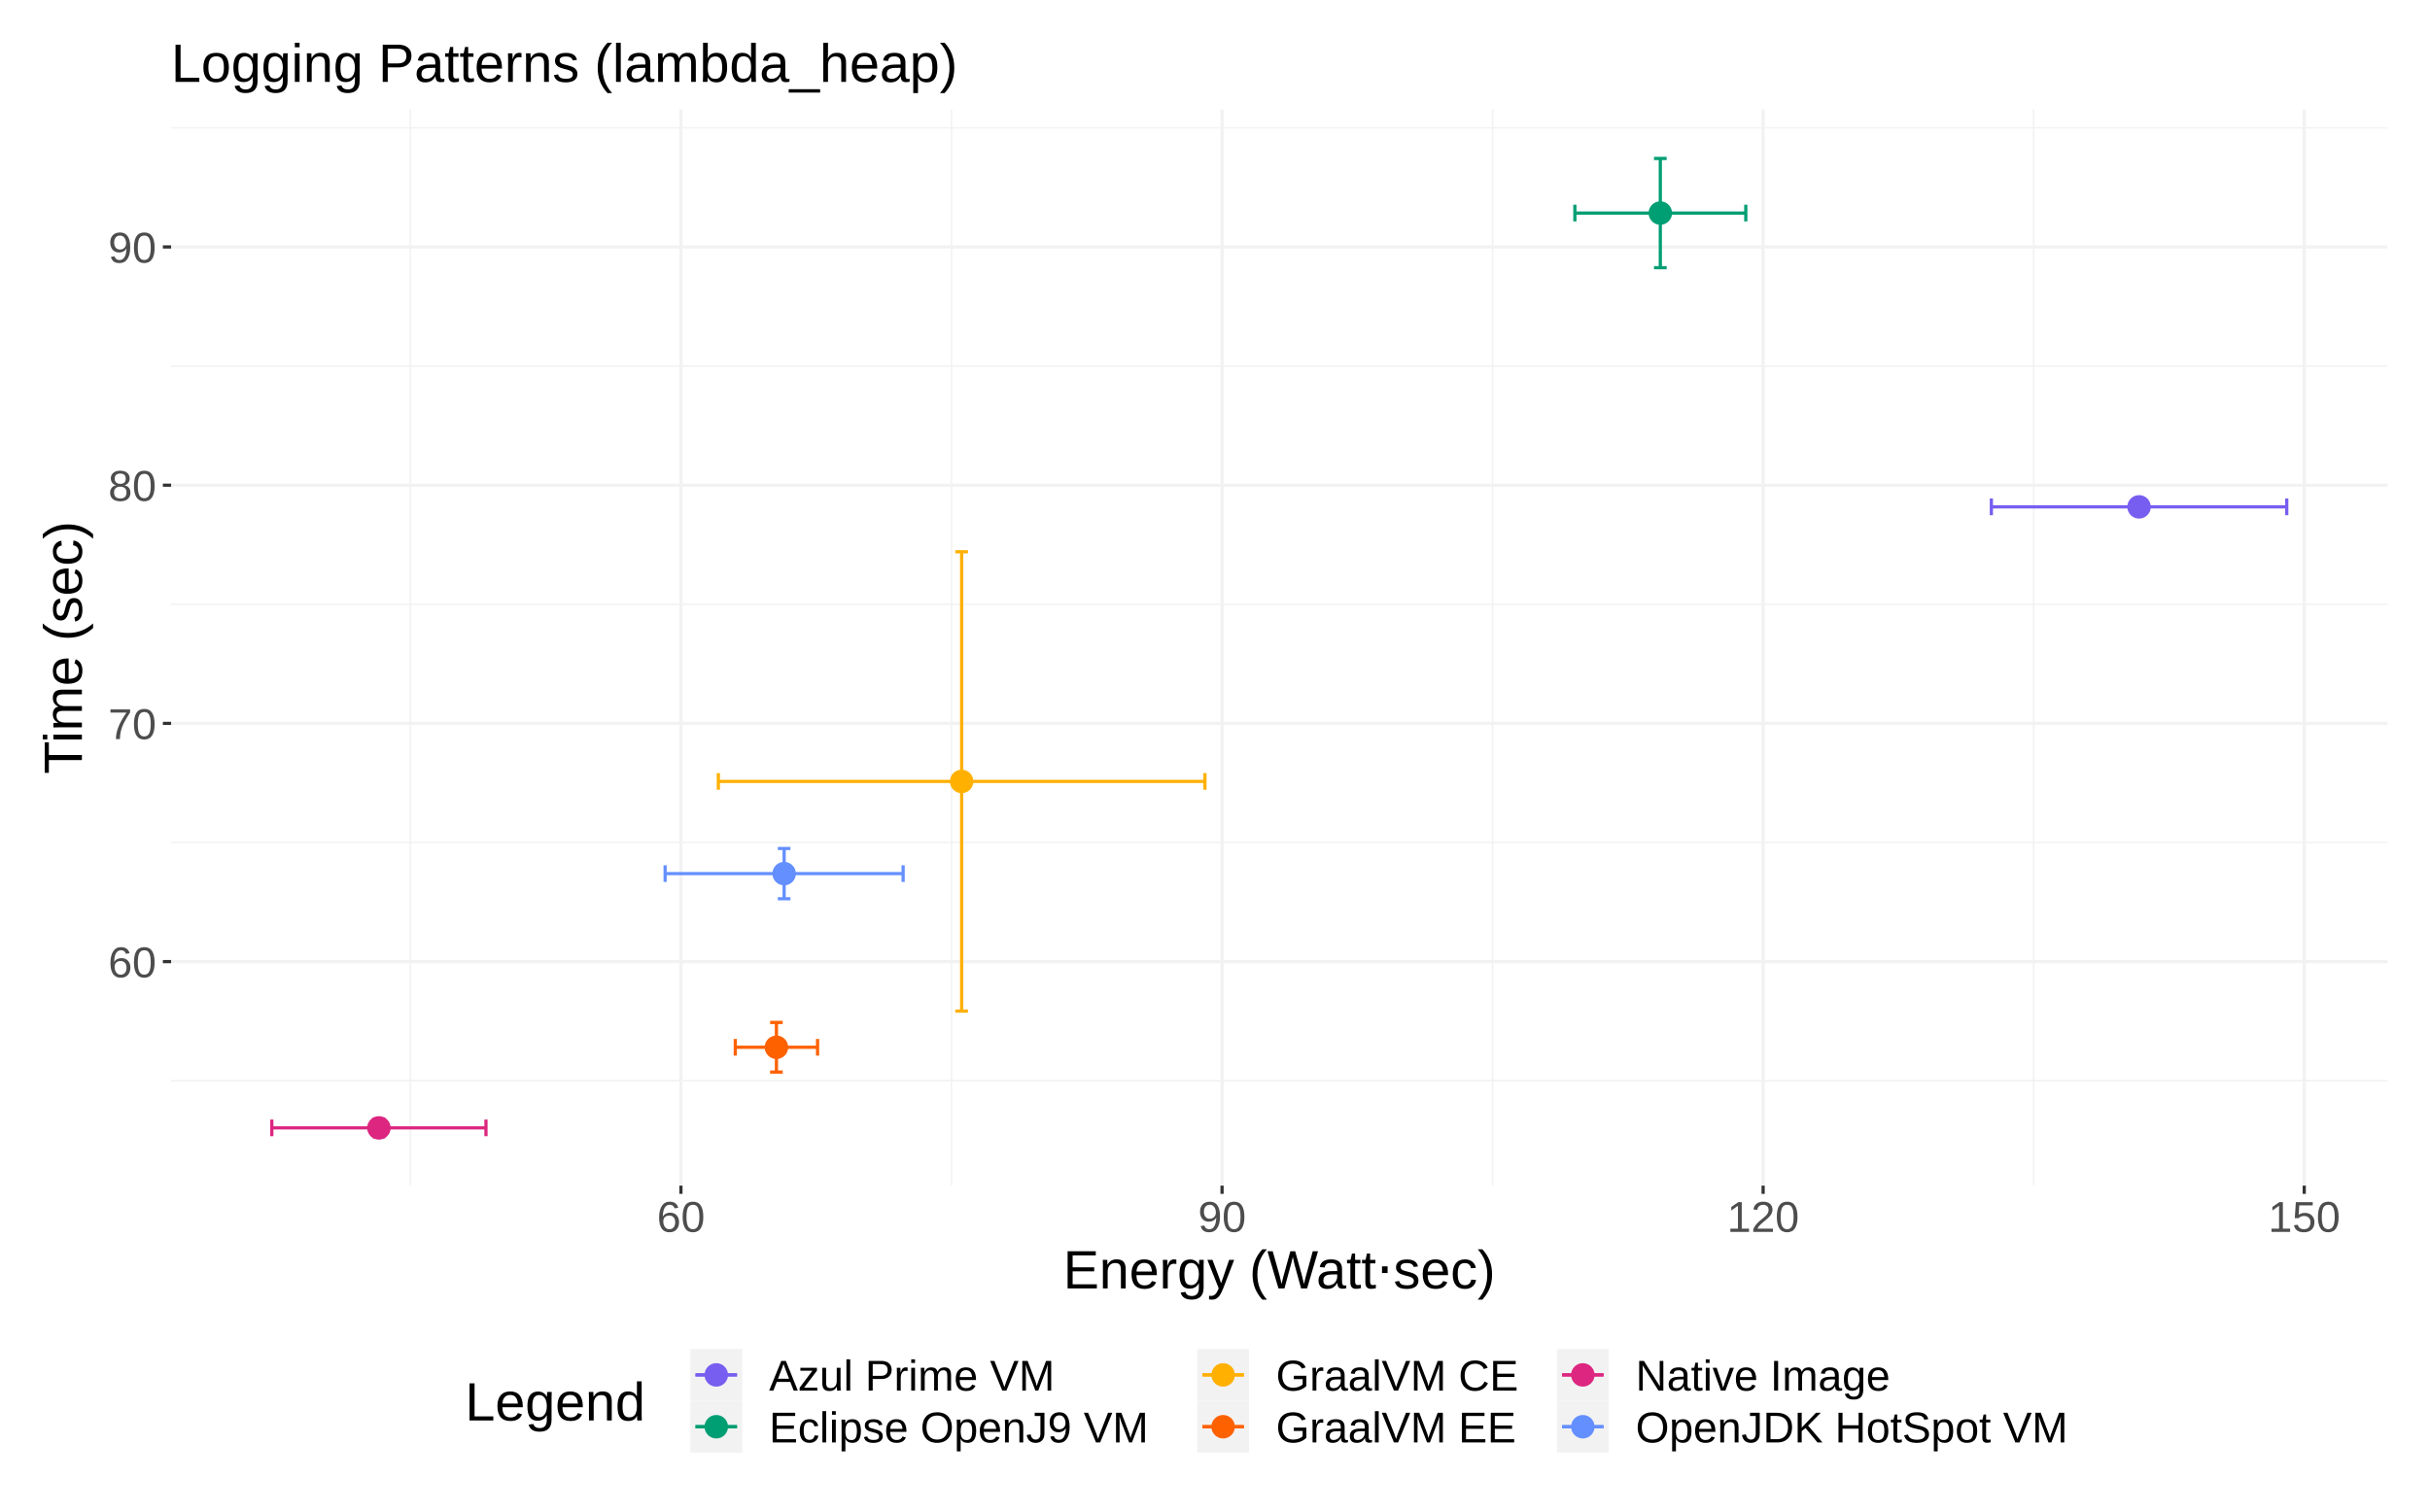
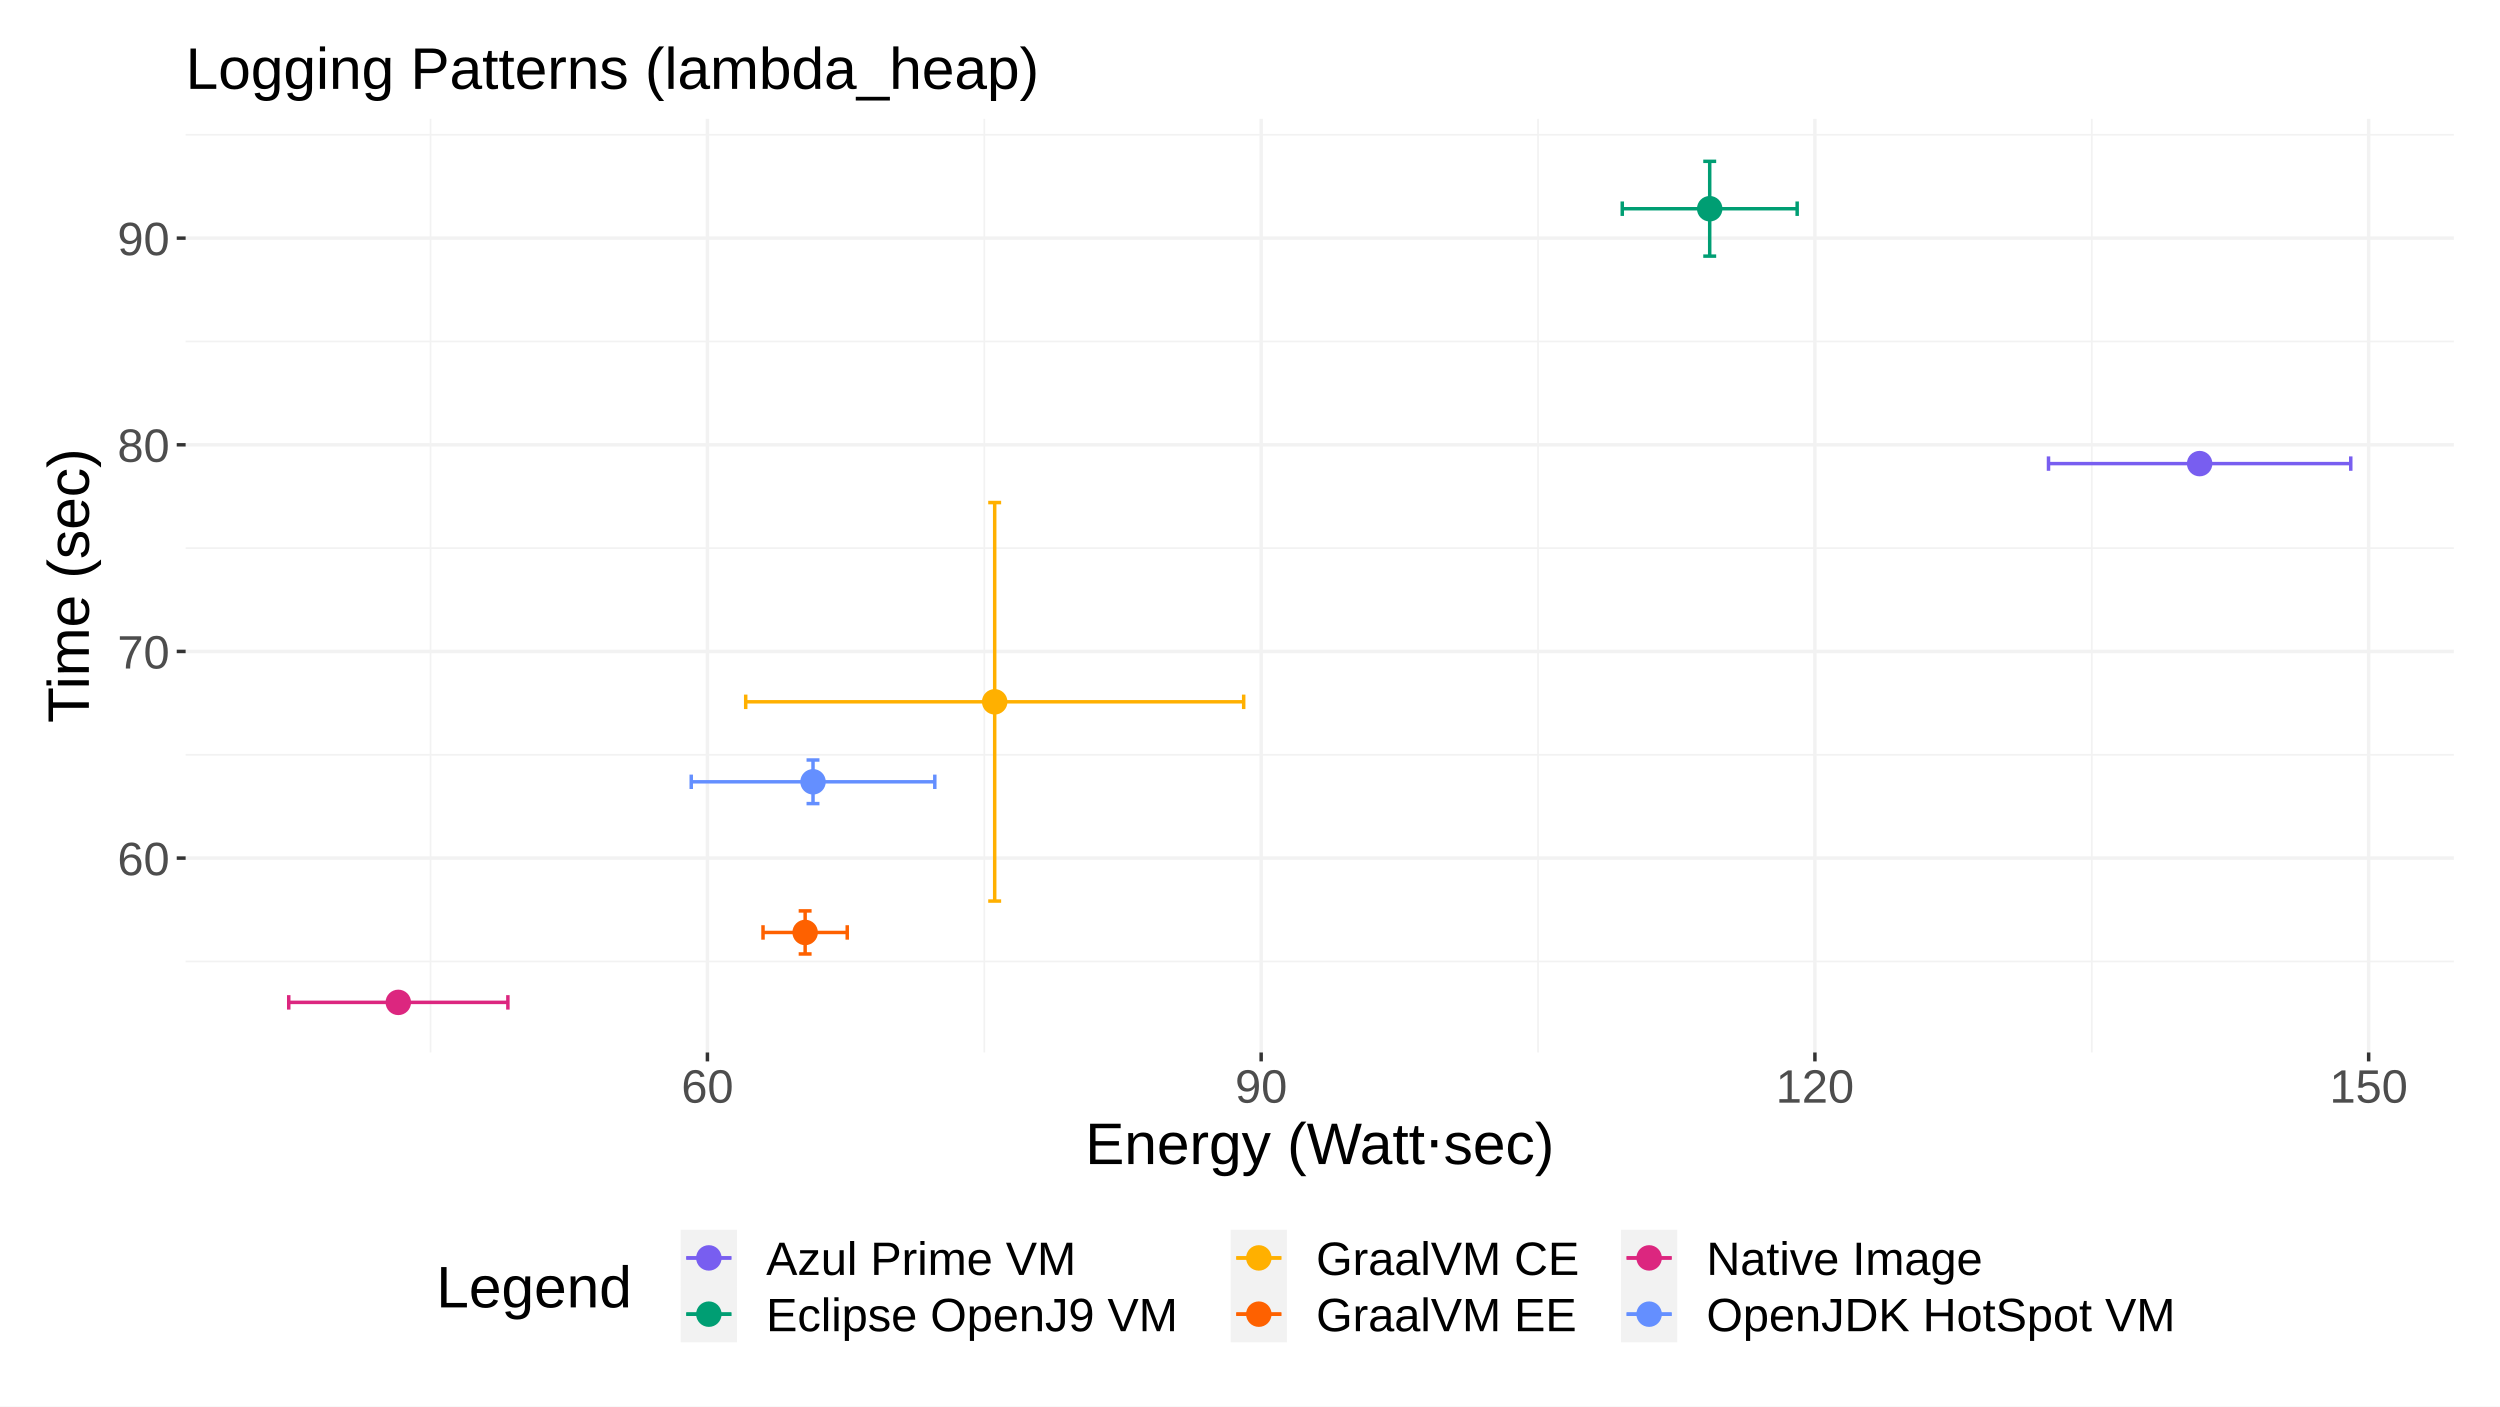
- <svg xmlns="http://www.w3.org/2000/svg" class="svglite" width="810.00pt" height="504.00pt" viewBox="0 0 810.00 504.00">
+ <svg xmlns="http://www.w3.org/2000/svg" class="svglite" width="768.00pt" height="432.00pt" viewBox="0 0 768.00 432.00">
  <defs>
    <style type="text/css">
    .svglite line, .svglite polyline, .svglite polygon, .svglite path, .svglite rect, .svglite circle {
      fill: none;
      stroke: #000000;
      stroke-linecap: round;
      stroke-linejoin: round;
      stroke-miterlimit: 10.00;
    }
    .svglite text {
      white-space: pre;
    }
  </style>
  </defs>
  <rect width="100%" height="100%" style="stroke: none; fill: #FFFFFF;" />
  <defs>
-     <clipPath id="cpMC4wMHw4MTAuMDB8MC4wMHw1MDQuMDA=">
-       <rect x="0.00" y="0.00" width="810.00" height="504.00" />
+     <clipPath id="cpMC4wMHw3NjguMDB8MC4wMHw0MzIuMDA=">
+       <rect x="0.00" y="0.00" width="768.00" height="432.00" />
    </clipPath>
  </defs>
-   <g clip-path="url(#cpMC4wMHw4MTAuMDB8MC4wMHw1MDQuMDA=)">
-     <rect x="0.00" y="-0" width="810.00" height="504.00" style="stroke-width: 1.07; stroke: #FFFFFF; fill: #FFFFFF;" />
+   <g clip-path="url(#cpMC4wMHw3NjguMDB8MC4wMHw0MzIuMDA=)">
+     <rect x="0.00" y="0.00" width="768.00" height="432.00" style="stroke-width: 1.07; stroke: #FFFFFF; fill: #FFFFFF;" />
  </g>
  <defs>
-     <clipPath id="cpNTcuMDN8Nzk1LjgzfDM2LjUyfDM5NS4zMg==">
-       <rect x="57.03" y="36.52" width="738.80" height="358.80" />
+     <clipPath id="cpNTcuMDN8NzUzLjgzfDM2LjUyfDMyMy4zMg==">
+       <rect x="57.03" y="36.52" width="696.80" height="286.80" />
    </clipPath>
  </defs>
-   <g clip-path="url(#cpNTcuMDN8Nzk1LjgzfDM2LjUyfDM5NS4zMg==)">
-     <rect x="57.03" y="36.52" width="738.80" height="358.80" style="stroke-width: 1.07; stroke: none;" />
-     <polyline points="57.03,360.34 795.83,360.34 " style="stroke-width: 0.53; stroke: #F2F2F2; stroke-linecap: butt;" />
-     <polyline points="57.03,280.91 795.83,280.91 " style="stroke-width: 0.53; stroke: #F2F2F2; stroke-linecap: butt;" />
-     <polyline points="57.03,201.48 795.83,201.48 " style="stroke-width: 0.53; stroke: #F2F2F2; stroke-linecap: butt;" />
-     <polyline points="57.03,122.05 795.83,122.05 " style="stroke-width: 0.53; stroke: #F2F2F2; stroke-linecap: butt;" />
-     <polyline points="57.03,42.62 795.83,42.62 " style="stroke-width: 0.53; stroke: #F2F2F2; stroke-linecap: butt;" />
-     <polyline points="136.80,395.32 136.80,36.52 " style="stroke-width: 0.53; stroke: #F2F2F2; stroke-linecap: butt;" />
-     <polyline points="317.16,395.32 317.16,36.52 " style="stroke-width: 0.53; stroke: #F2F2F2; stroke-linecap: butt;" />
-     <polyline points="497.53,395.32 497.53,36.52 " style="stroke-width: 0.53; stroke: #F2F2F2; stroke-linecap: butt;" />
-     <polyline points="677.89,395.32 677.89,36.52 " style="stroke-width: 0.53; stroke: #F2F2F2; stroke-linecap: butt;" />
-     <polyline points="57.03,320.63 795.83,320.63 " style="stroke-width: 1.07; stroke: #F2F2F2; stroke-linecap: butt;" />
-     <polyline points="57.03,241.20 795.83,241.20 " style="stroke-width: 1.07; stroke: #F2F2F2; stroke-linecap: butt;" />
-     <polyline points="57.03,161.77 795.83,161.77 " style="stroke-width: 1.07; stroke: #F2F2F2; stroke-linecap: butt;" />
-     <polyline points="57.03,82.34 795.83,82.34 " style="stroke-width: 1.07; stroke: #F2F2F2; stroke-linecap: butt;" />
-     <polyline points="226.98,395.32 226.98,36.52 " style="stroke-width: 1.07; stroke: #F2F2F2; stroke-linecap: butt;" />
-     <polyline points="407.35,395.32 407.35,36.52 " style="stroke-width: 1.07; stroke: #F2F2F2; stroke-linecap: butt;" />
-     <polyline points="587.71,395.32 587.71,36.52 " style="stroke-width: 1.07; stroke: #F2F2F2; stroke-linecap: butt;" />
-     <polyline points="768.08,395.32 768.08,36.52 " style="stroke-width: 1.07; stroke: #F2F2F2; stroke-linecap: butt;" />
-     <circle cx="713.02" cy="169.00" r="3.56" style="stroke-width: 0.71; stroke: #785EF0; fill: #785EF0;" />
-     <circle cx="553.44" cy="71.04" r="3.56" style="stroke-width: 0.71; stroke: #009E73; fill: #009E73;" />
-     <circle cx="320.55" cy="260.55" r="3.56" style="stroke-width: 0.71; stroke: #FFB000; fill: #FFB000;" />
-     <circle cx="258.81" cy="349.19" r="3.56" style="stroke-width: 0.71; stroke: #FE6100; fill: #FE6100;" />
-     <circle cx="126.30" cy="376.07" r="3.56" style="stroke-width: 0.71; stroke: #DC267F; fill: #DC267F;" />
-     <circle cx="261.38" cy="291.29" r="3.56" style="stroke-width: 0.71; stroke: #648FFF; fill: #648FFF;" />
-     <polyline points="762.25,171.78 762.25,166.22 " style="stroke-width: 1.07; stroke: #785EF0; stroke-linecap: butt;" />
-     <polyline points="762.25,169.00 663.79,169.00 " style="stroke-width: 1.07; stroke: #785EF0; stroke-linecap: butt;" />
-     <polyline points="663.79,171.78 663.79,166.22 " style="stroke-width: 1.07; stroke: #785EF0; stroke-linecap: butt;" />
-     <polyline points="581.93,73.82 581.93,68.26 " style="stroke-width: 1.07; stroke: #009E73; stroke-linecap: butt;" />
-     <polyline points="581.93,71.04 524.96,71.04 " style="stroke-width: 1.07; stroke: #009E73; stroke-linecap: butt;" />
-     <polyline points="524.96,73.82 524.96,68.26 " style="stroke-width: 1.07; stroke: #009E73; stroke-linecap: butt;" />
-     <polyline points="401.65,263.33 401.65,257.77 " style="stroke-width: 1.07; stroke: #FFB000; stroke-linecap: butt;" />
-     <polyline points="401.65,260.55 239.45,260.55 " style="stroke-width: 1.07; stroke: #FFB000; stroke-linecap: butt;" />
-     <polyline points="239.45,263.33 239.45,257.77 " style="stroke-width: 1.07; stroke: #FFB000; stroke-linecap: butt;" />
-     <polyline points="272.52,351.97 272.52,346.41 " style="stroke-width: 1.07; stroke: #FE6100; stroke-linecap: butt;" />
-     <polyline points="272.52,349.19 245.10,349.19 " style="stroke-width: 1.07; stroke: #FE6100; stroke-linecap: butt;" />
-     <polyline points="245.10,351.97 245.10,346.41 " style="stroke-width: 1.07; stroke: #FE6100; stroke-linecap: butt;" />
-     <polyline points="161.99,378.85 161.99,373.29 " style="stroke-width: 1.07; stroke: #DC267F; stroke-linecap: butt;" />
-     <polyline points="161.99,376.07 90.61,376.07 " style="stroke-width: 1.07; stroke: #DC267F; stroke-linecap: butt;" />
-     <polyline points="90.61,378.85 90.61,373.29 " style="stroke-width: 1.07; stroke: #DC267F; stroke-linecap: butt;" />
-     <polyline points="301.04,294.07 301.04,288.51 " style="stroke-width: 1.07; stroke: #648FFF; stroke-linecap: butt;" />
-     <polyline points="301.04,291.29 221.71,291.29 " style="stroke-width: 1.07; stroke: #648FFF; stroke-linecap: butt;" />
-     <polyline points="221.71,294.07 221.71,288.51 " style="stroke-width: 1.07; stroke: #648FFF; stroke-linecap: butt;" />
-     <polyline points="710.91,167.12 715.12,167.12 " style="stroke-width: 1.07; stroke: #785EF0; stroke-linecap: butt;" />
-     <polyline points="713.02,167.12 713.02,170.89 " style="stroke-width: 1.07; stroke: #785EF0; stroke-linecap: butt;" />
-     <polyline points="710.91,170.89 715.12,170.89 " style="stroke-width: 1.07; stroke: #785EF0; stroke-linecap: butt;" />
-     <polyline points="551.34,52.83 555.55,52.83 " style="stroke-width: 1.07; stroke: #009E73; stroke-linecap: butt;" />
-     <polyline points="553.44,52.83 553.44,89.26 " style="stroke-width: 1.07; stroke: #009E73; stroke-linecap: butt;" />
-     <polyline points="551.34,89.26 555.55,89.26 " style="stroke-width: 1.07; stroke: #009E73; stroke-linecap: butt;" />
-     <polyline points="318.44,183.98 322.65,183.98 " style="stroke-width: 1.07; stroke: #FFB000; stroke-linecap: butt;" />
-     <polyline points="320.55,183.98 320.55,337.12 " style="stroke-width: 1.07; stroke: #FFB000; stroke-linecap: butt;" />
-     <polyline points="318.44,337.12 322.65,337.12 " style="stroke-width: 1.07; stroke: #FFB000; stroke-linecap: butt;" />
-     <polyline points="256.70,340.91 260.91,340.91 " style="stroke-width: 1.07; stroke: #FE6100; stroke-linecap: butt;" />
-     <polyline points="258.81,340.91 258.81,357.46 " style="stroke-width: 1.07; stroke: #FE6100; stroke-linecap: butt;" />
-     <polyline points="256.70,357.46 260.91,357.46 " style="stroke-width: 1.07; stroke: #FE6100; stroke-linecap: butt;" />
-     <polyline points="124.20,373.12 128.41,373.12 " style="stroke-width: 1.07; stroke: #DC267F; stroke-linecap: butt;" />
-     <polyline points="126.30,373.12 126.30,379.01 " style="stroke-width: 1.07; stroke: #DC267F; stroke-linecap: butt;" />
-     <polyline points="124.20,379.01 128.41,379.01 " style="stroke-width: 1.07; stroke: #DC267F; stroke-linecap: butt;" />
-     <polyline points="259.27,282.91 263.48,282.91 " style="stroke-width: 1.07; stroke: #648FFF; stroke-linecap: butt;" />
-     <polyline points="261.38,282.91 261.38,299.67 " style="stroke-width: 1.07; stroke: #648FFF; stroke-linecap: butt;" />
-     <polyline points="259.27,299.67 263.48,299.67 " style="stroke-width: 1.07; stroke: #648FFF; stroke-linecap: butt;" />
+   <g clip-path="url(#cpNTcuMDN8NzUzLjgzfDM2LjUyfDMyMy4zMg==)">
+     <rect x="57.03" y="36.52" width="696.80" height="286.80" style="stroke-width: 1.07; stroke: none;" />
+     <polyline points="57.03,295.36 753.83,295.36 " style="stroke-width: 0.53; stroke: #F2F2F2; stroke-linecap: butt;" />
+     <polyline points="57.03,231.87 753.83,231.87 " style="stroke-width: 0.53; stroke: #F2F2F2; stroke-linecap: butt;" />
+     <polyline points="57.03,168.38 753.83,168.38 " style="stroke-width: 0.53; stroke: #F2F2F2; stroke-linecap: butt;" />
+     <polyline points="57.03,104.89 753.83,104.89 " style="stroke-width: 0.53; stroke: #F2F2F2; stroke-linecap: butt;" />
+     <polyline points="57.03,41.40 753.83,41.40 " style="stroke-width: 0.53; stroke: #F2F2F2; stroke-linecap: butt;" />
+     <polyline points="132.26,323.32 132.26,36.52 " style="stroke-width: 0.53; stroke: #F2F2F2; stroke-linecap: butt;" />
+     <polyline points="302.38,323.32 302.38,36.52 " style="stroke-width: 0.53; stroke: #F2F2F2; stroke-linecap: butt;" />
+     <polyline points="472.49,323.32 472.49,36.52 " style="stroke-width: 0.53; stroke: #F2F2F2; stroke-linecap: butt;" />
+     <polyline points="642.60,323.32 642.60,36.52 " style="stroke-width: 0.53; stroke: #F2F2F2; stroke-linecap: butt;" />
+     <polyline points="57.03,263.61 753.83,263.61 " style="stroke-width: 1.07; stroke: #F2F2F2; stroke-linecap: butt;" />
+     <polyline points="57.03,200.12 753.83,200.12 " style="stroke-width: 1.07; stroke: #F2F2F2; stroke-linecap: butt;" />
+     <polyline points="57.03,136.64 753.83,136.64 " style="stroke-width: 1.07; stroke: #F2F2F2; stroke-linecap: butt;" />
+     <polyline points="57.03,73.15 753.83,73.15 " style="stroke-width: 1.07; stroke: #F2F2F2; stroke-linecap: butt;" />
+     <polyline points="217.32,323.32 217.32,36.52 " style="stroke-width: 1.07; stroke: #F2F2F2; stroke-linecap: butt;" />
+     <polyline points="387.43,323.32 387.43,36.52 " style="stroke-width: 1.07; stroke: #F2F2F2; stroke-linecap: butt;" />
+     <polyline points="557.54,323.32 557.54,36.52 " style="stroke-width: 1.07; stroke: #F2F2F2; stroke-linecap: butt;" />
+     <polyline points="727.65,323.32 727.65,36.52 " style="stroke-width: 1.07; stroke: #F2F2F2; stroke-linecap: butt;" />
+     <circle cx="675.73" cy="142.42" r="3.56" style="stroke-width: 0.71; stroke: #785EF0; fill: #785EF0;" />
+     <circle cx="525.22" cy="64.12" r="3.56" style="stroke-width: 0.71; stroke: #009E73; fill: #009E73;" />
+     <circle cx="305.57" cy="215.60" r="3.56" style="stroke-width: 0.71; stroke: #FFB000; fill: #FFB000;" />
+     <circle cx="247.34" cy="286.45" r="3.56" style="stroke-width: 0.71; stroke: #FE6100; fill: #FE6100;" />
+     <circle cx="122.36" cy="307.93" r="3.56" style="stroke-width: 0.71; stroke: #DC267F; fill: #DC267F;" />
+     <circle cx="249.76" cy="240.17" r="3.56" style="stroke-width: 0.71; stroke: #648FFF; fill: #648FFF;" />
+     <polyline points="722.15,144.64 722.15,140.20 " style="stroke-width: 1.07; stroke: #785EF0; stroke-linecap: butt;" />
+     <polyline points="722.15,142.42 629.30,142.42 " style="stroke-width: 1.07; stroke: #785EF0; stroke-linecap: butt;" />
+     <polyline points="629.30,144.64 629.30,140.20 " style="stroke-width: 1.07; stroke: #785EF0; stroke-linecap: butt;" />
+     <polyline points="552.09,66.34 552.09,61.89 " style="stroke-width: 1.07; stroke: #009E73; stroke-linecap: butt;" />
+     <polyline points="552.09,64.12 498.36,64.12 " style="stroke-width: 1.07; stroke: #009E73; stroke-linecap: butt;" />
+     <polyline points="498.36,66.34 498.36,61.89 " style="stroke-width: 1.07; stroke: #009E73; stroke-linecap: butt;" />
+     <polyline points="382.06,217.82 382.06,213.38 " style="stroke-width: 1.07; stroke: #FFB000; stroke-linecap: butt;" />
+     <polyline points="382.06,215.60 229.08,215.60 " style="stroke-width: 1.07; stroke: #FFB000; stroke-linecap: butt;" />
+     <polyline points="229.08,217.82 229.08,213.38 " style="stroke-width: 1.07; stroke: #FFB000; stroke-linecap: butt;" />
+     <polyline points="260.27,288.67 260.27,284.22 " style="stroke-width: 1.07; stroke: #FE6100; stroke-linecap: butt;" />
+     <polyline points="260.27,286.45 234.40,286.45 " style="stroke-width: 1.07; stroke: #FE6100; stroke-linecap: butt;" />
+     <polyline points="234.40,288.67 234.40,284.22 " style="stroke-width: 1.07; stroke: #FE6100; stroke-linecap: butt;" />
+     <polyline points="156.02,310.15 156.02,305.71 " style="stroke-width: 1.07; stroke: #DC267F; stroke-linecap: butt;" />
+     <polyline points="156.02,307.93 88.70,307.93 " style="stroke-width: 1.07; stroke: #DC267F; stroke-linecap: butt;" />
+     <polyline points="88.70,310.15 88.70,305.71 " style="stroke-width: 1.07; stroke: #DC267F; stroke-linecap: butt;" />
+     <polyline points="287.17,242.39 287.17,237.95 " style="stroke-width: 1.07; stroke: #648FFF; stroke-linecap: butt;" />
+     <polyline points="287.17,240.17 212.35,240.17 " style="stroke-width: 1.07; stroke: #648FFF; stroke-linecap: butt;" />
+     <polyline points="212.35,242.39 212.35,237.95 " style="stroke-width: 1.07; stroke: #648FFF; stroke-linecap: butt;" />
+     <polyline points="673.74,140.91 677.71,140.91 " style="stroke-width: 1.07; stroke: #785EF0; stroke-linecap: butt;" />
+     <polyline points="675.73,140.91 675.73,143.92 " style="stroke-width: 1.07; stroke: #785EF0; stroke-linecap: butt;" />
+     <polyline points="673.74,143.92 677.71,143.92 " style="stroke-width: 1.07; stroke: #785EF0; stroke-linecap: butt;" />
+     <polyline points="523.24,49.56 527.21,49.56 " style="stroke-width: 1.07; stroke: #009E73; stroke-linecap: butt;" />
+     <polyline points="525.22,49.56 525.22,78.68 " style="stroke-width: 1.07; stroke: #009E73; stroke-linecap: butt;" />
+     <polyline points="523.24,78.68 527.21,78.68 " style="stroke-width: 1.07; stroke: #009E73; stroke-linecap: butt;" />
+     <polyline points="303.58,154.39 307.55,154.39 " style="stroke-width: 1.07; stroke: #FFB000; stroke-linecap: butt;" />
+     <polyline points="305.57,154.39 305.57,276.80 " style="stroke-width: 1.07; stroke: #FFB000; stroke-linecap: butt;" />
+     <polyline points="303.58,276.80 307.55,276.80 " style="stroke-width: 1.07; stroke: #FFB000; stroke-linecap: butt;" />
+     <polyline points="245.35,279.83 249.32,279.83 " style="stroke-width: 1.07; stroke: #FE6100; stroke-linecap: butt;" />
+     <polyline points="247.34,279.83 247.34,293.06 " style="stroke-width: 1.07; stroke: #FE6100; stroke-linecap: butt;" />
+     <polyline points="245.35,293.06 249.32,293.06 " style="stroke-width: 1.07; stroke: #FE6100; stroke-linecap: butt;" />
+     <polyline points="120.38,305.58 124.35,305.58 " style="stroke-width: 1.07; stroke: #DC267F; stroke-linecap: butt;" />
+     <polyline points="122.36,305.58 122.36,310.29 " style="stroke-width: 1.07; stroke: #DC267F; stroke-linecap: butt;" />
+     <polyline points="120.38,310.29 124.35,310.29 " style="stroke-width: 1.07; stroke: #DC267F; stroke-linecap: butt;" />
+     <polyline points="247.77,233.47 251.74,233.47 " style="stroke-width: 1.07; stroke: #648FFF; stroke-linecap: butt;" />
+     <polyline points="249.76,233.47 249.76,246.87 " style="stroke-width: 1.07; stroke: #648FFF; stroke-linecap: butt;" />
+     <polyline points="247.77,246.87 251.74,246.87 " style="stroke-width: 1.07; stroke: #648FFF; stroke-linecap: butt;" />
  </g>
-   <g clip-path="url(#cpMC4wMHw4MTAuMDB8MC4wMHw1MDQuMDA=)">
-     <text x="52.10" y="325.87" text-anchor="end" style="font-size: 14.40px;fill: #4D4D4D; font-family: &quot;Liberation Sans&quot;;" textLength="18.32px" lengthAdjust="spacingAndGlyphs">60</text>
-     <text x="52.10" y="246.44" text-anchor="end" style="font-size: 14.40px;fill: #4D4D4D; font-family: &quot;Liberation Sans&quot;;" textLength="18.32px" lengthAdjust="spacingAndGlyphs">70</text>
-     <text x="52.10" y="167.01" text-anchor="end" style="font-size: 14.40px;fill: #4D4D4D; font-family: &quot;Liberation Sans&quot;;" textLength="18.32px" lengthAdjust="spacingAndGlyphs">80</text>
-     <text x="52.10" y="87.58" text-anchor="end" style="font-size: 14.40px;fill: #4D4D4D; font-family: &quot;Liberation Sans&quot;;" textLength="18.32px" lengthAdjust="spacingAndGlyphs">90</text>
-     <polyline points="54.29,320.63 57.03,320.63 " style="stroke-width: 1.07; stroke: #333333; stroke-linecap: butt;" />
-     <polyline points="54.29,241.20 57.03,241.20 " style="stroke-width: 1.07; stroke: #333333; stroke-linecap: butt;" />
-     <polyline points="54.29,161.77 57.03,161.77 " style="stroke-width: 1.07; stroke: #333333; stroke-linecap: butt;" />
-     <polyline points="54.29,82.34 57.03,82.34 " style="stroke-width: 1.07; stroke: #333333; stroke-linecap: butt;" />
-     <polyline points="226.98,398.06 226.98,395.32 " style="stroke-width: 1.07; stroke: #333333; stroke-linecap: butt;" />
-     <polyline points="407.35,398.06 407.35,395.32 " style="stroke-width: 1.07; stroke: #333333; stroke-linecap: butt;" />
-     <polyline points="587.71,398.06 587.71,395.32 " style="stroke-width: 1.07; stroke: #333333; stroke-linecap: butt;" />
-     <polyline points="768.08,398.06 768.08,395.32 " style="stroke-width: 1.07; stroke: #333333; stroke-linecap: butt;" />
-     <text x="226.98" y="410.74" text-anchor="middle" style="font-size: 14.40px;fill: #4D4D4D; font-family: &quot;Liberation Sans&quot;;" textLength="18.32px" lengthAdjust="spacingAndGlyphs">60</text>
-     <text x="407.35" y="410.74" text-anchor="middle" style="font-size: 14.40px;fill: #4D4D4D; font-family: &quot;Liberation Sans&quot;;" textLength="18.32px" lengthAdjust="spacingAndGlyphs">90</text>
-     <text x="587.71" y="410.74" text-anchor="middle" style="font-size: 14.40px;fill: #4D4D4D; font-family: &quot;Liberation Sans&quot;;" textLength="27.48px" lengthAdjust="spacingAndGlyphs">120</text>
-     <text x="768.08" y="410.74" text-anchor="middle" style="font-size: 14.40px;fill: #4D4D4D; font-family: &quot;Liberation Sans&quot;;" textLength="27.48px" lengthAdjust="spacingAndGlyphs">150</text>
-     <text x="426.43" y="429.60" text-anchor="middle" style="font-size: 18.00px; font-family: &quot;Liberation Sans&quot;;" textLength="160.65px" lengthAdjust="spacingAndGlyphs">Energy (Watt⋅sec)</text>
-     <text transform="translate(27.30,215.92) rotate(-90)" text-anchor="middle" style="font-size: 18.00px; font-family: &quot;Liberation Sans&quot;;" textLength="94.16px" lengthAdjust="spacingAndGlyphs">Time (sec)</text>
-     <rect x="149.55" y="444.31" width="553.75" height="45.52" style="stroke-width: 1.07; stroke: none; fill: #FFFFFF;" />
-     <text x="155.03" y="473.63" style="font-size: 18.00px; font-family: &quot;Liberation Sans&quot;;" textLength="66.12px" lengthAdjust="spacingAndGlyphs">Legend</text>
-     <rect x="230.12" y="449.79" width="17.28" height="17.28" style="stroke-width: 1.07; stroke: none; fill: #F2F2F2;" />
-     <circle cx="238.76" cy="458.43" r="3.56" style="stroke-width: 0.71; stroke: #785EF0; fill: #785EF0;" />
-     <line x1="231.84" y1="458.43" x2="245.67" y2="458.43" style="stroke-width: 1.07; stroke: #785EF0; stroke-linecap: butt;" />
-     <line x1="231.84" y1="458.43" x2="245.67" y2="458.43" style="stroke-width: 1.07; stroke: #785EF0; stroke-linecap: butt;" />
-     <rect x="230.12" y="467.07" width="17.28" height="17.28" style="stroke-width: 1.07; stroke: none; fill: #F2F2F2;" />
-     <circle cx="238.76" cy="475.71" r="3.56" style="stroke-width: 0.71; stroke: #009E73; fill: #009E73;" />
-     <line x1="231.84" y1="475.71" x2="245.67" y2="475.71" style="stroke-width: 1.07; stroke: #009E73; stroke-linecap: butt;" />
-     <line x1="231.84" y1="475.71" x2="245.67" y2="475.71" style="stroke-width: 1.07; stroke: #009E73; stroke-linecap: butt;" />
-     <rect x="399.07" y="449.79" width="17.28" height="17.28" style="stroke-width: 1.07; stroke: none; fill: #F2F2F2;" />
-     <circle cx="407.71" cy="458.43" r="3.56" style="stroke-width: 0.71; stroke: #FFB000; fill: #FFB000;" />
-     <line x1="400.80" y1="458.43" x2="414.62" y2="458.43" style="stroke-width: 1.07; stroke: #FFB000; stroke-linecap: butt;" />
-     <line x1="400.80" y1="458.43" x2="414.62" y2="458.43" style="stroke-width: 1.07; stroke: #FFB000; stroke-linecap: butt;" />
-     <rect x="399.07" y="467.07" width="17.28" height="17.28" style="stroke-width: 1.07; stroke: none; fill: #F2F2F2;" />
-     <circle cx="407.71" cy="475.71" r="3.56" style="stroke-width: 0.71; stroke: #FE6100; fill: #FE6100;" />
-     <line x1="400.80" y1="475.71" x2="414.62" y2="475.71" style="stroke-width: 1.07; stroke: #FE6100; stroke-linecap: butt;" />
-     <line x1="400.80" y1="475.71" x2="414.62" y2="475.71" style="stroke-width: 1.07; stroke: #FE6100; stroke-linecap: butt;" />
-     <rect x="518.97" y="449.79" width="17.28" height="17.28" style="stroke-width: 1.07; stroke: none; fill: #F2F2F2;" />
-     <circle cx="527.61" cy="458.43" r="3.56" style="stroke-width: 0.71; stroke: #DC267F; fill: #DC267F;" />
-     <line x1="520.70" y1="458.43" x2="534.52" y2="458.43" style="stroke-width: 1.07; stroke: #DC267F; stroke-linecap: butt;" />
-     <line x1="520.70" y1="458.43" x2="534.52" y2="458.43" style="stroke-width: 1.07; stroke: #DC267F; stroke-linecap: butt;" />
-     <rect x="518.97" y="467.07" width="17.28" height="17.28" style="stroke-width: 1.07; stroke: none; fill: #F2F2F2;" />
-     <circle cx="527.61" cy="475.71" r="3.56" style="stroke-width: 0.71; stroke: #648FFF; fill: #648FFF;" />
-     <line x1="520.70" y1="475.71" x2="534.52" y2="475.71" style="stroke-width: 1.07; stroke: #648FFF; stroke-linecap: butt;" />
-     <line x1="520.70" y1="475.71" x2="534.52" y2="475.71" style="stroke-width: 1.07; stroke: #648FFF; stroke-linecap: butt;" />
-     <text x="256.36" y="463.67" style="font-size: 14.40px; font-family: &quot;Liberation Sans&quot;;" textLength="103.13px" lengthAdjust="spacingAndGlyphs">Azul Prime VM</text>
-     <text x="256.36" y="480.95" style="font-size: 14.40px; font-family: &quot;Liberation Sans&quot;;" textLength="133.74px" lengthAdjust="spacingAndGlyphs">Eclipse OpenJ9 VM</text>
-     <text x="425.32" y="463.67" style="font-size: 14.40px; font-family: &quot;Liberation Sans&quot;;" textLength="84.69px" lengthAdjust="spacingAndGlyphs">GraalVM CE</text>
-     <text x="425.32" y="480.95" style="font-size: 14.40px; font-family: &quot;Liberation Sans&quot;;" textLength="83.73px" lengthAdjust="spacingAndGlyphs">GraalVM EE</text>
-     <text x="545.21" y="463.67" style="font-size: 14.40px; font-family: &quot;Liberation Sans&quot;;" textLength="96.25px" lengthAdjust="spacingAndGlyphs">Native Image</text>
-     <text x="545.21" y="480.95" style="font-size: 14.40px; font-family: &quot;Liberation Sans&quot;;" textLength="152.61px" lengthAdjust="spacingAndGlyphs">OpenJDK HotSpot VM</text>
+   <g clip-path="url(#cpMC4wMHw3NjguMDB8MC4wMHw0MzIuMDA=)">
+     <text x="52.10" y="268.86" text-anchor="end" style="font-size: 14.40px;fill: #4D4D4D; font-family: &quot;Liberation Sans&quot;;" textLength="18.32px" lengthAdjust="spacingAndGlyphs">60</text>
+     <text x="52.10" y="205.37" text-anchor="end" style="font-size: 14.40px;fill: #4D4D4D; font-family: &quot;Liberation Sans&quot;;" textLength="18.32px" lengthAdjust="spacingAndGlyphs">70</text>
+     <text x="52.10" y="141.88" text-anchor="end" style="font-size: 14.40px;fill: #4D4D4D; font-family: &quot;Liberation Sans&quot;;" textLength="18.32px" lengthAdjust="spacingAndGlyphs">80</text>
+     <text x="52.10" y="78.39" text-anchor="end" style="font-size: 14.40px;fill: #4D4D4D; font-family: &quot;Liberation Sans&quot;;" textLength="18.32px" lengthAdjust="spacingAndGlyphs">90</text>
+     <polyline points="54.29,263.61 57.03,263.61 " style="stroke-width: 1.07; stroke: #333333; stroke-linecap: butt;" />
+     <polyline points="54.29,200.12 57.03,200.12 " style="stroke-width: 1.07; stroke: #333333; stroke-linecap: butt;" />
+     <polyline points="54.29,136.64 57.03,136.64 " style="stroke-width: 1.07; stroke: #333333; stroke-linecap: butt;" />
+     <polyline points="54.29,73.15 57.03,73.15 " style="stroke-width: 1.07; stroke: #333333; stroke-linecap: butt;" />
+     <polyline points="217.32,326.06 217.32,323.32 " style="stroke-width: 1.07; stroke: #333333; stroke-linecap: butt;" />
+     <polyline points="387.43,326.06 387.43,323.32 " style="stroke-width: 1.07; stroke: #333333; stroke-linecap: butt;" />
+     <polyline points="557.54,326.06 557.54,323.32 " style="stroke-width: 1.07; stroke: #333333; stroke-linecap: butt;" />
+     <polyline points="727.65,326.06 727.65,323.32 " style="stroke-width: 1.07; stroke: #333333; stroke-linecap: butt;" />
+     <text x="217.32" y="338.74" text-anchor="middle" style="font-size: 14.40px;fill: #4D4D4D; font-family: &quot;Liberation Sans&quot;;" textLength="18.32px" lengthAdjust="spacingAndGlyphs">60</text>
+     <text x="387.43" y="338.74" text-anchor="middle" style="font-size: 14.40px;fill: #4D4D4D; font-family: &quot;Liberation Sans&quot;;" textLength="18.32px" lengthAdjust="spacingAndGlyphs">90</text>
+     <text x="557.54" y="338.74" text-anchor="middle" style="font-size: 14.40px;fill: #4D4D4D; font-family: &quot;Liberation Sans&quot;;" textLength="27.48px" lengthAdjust="spacingAndGlyphs">120</text>
+     <text x="727.65" y="338.74" text-anchor="middle" style="font-size: 14.40px;fill: #4D4D4D; font-family: &quot;Liberation Sans&quot;;" textLength="27.48px" lengthAdjust="spacingAndGlyphs">150</text>
+     <text x="405.43" y="357.60" text-anchor="middle" style="font-size: 18.00px; font-family: &quot;Liberation Sans&quot;;" textLength="160.65px" lengthAdjust="spacingAndGlyphs">Energy (Watt⋅sec)</text>
+     <text transform="translate(27.30,179.92) rotate(-90)" text-anchor="middle" style="font-size: 18.00px; font-family: &quot;Liberation Sans&quot;;" textLength="94.16px" lengthAdjust="spacingAndGlyphs">Time (sec)</text>
+     <rect x="128.55" y="372.31" width="553.75" height="45.52" style="stroke-width: 1.07; stroke: none; fill: #FFFFFF;" />
+     <text x="134.03" y="401.63" style="font-size: 18.00px; font-family: &quot;Liberation Sans&quot;;" textLength="66.12px" lengthAdjust="spacingAndGlyphs">Legend</text>
+     <rect x="209.12" y="377.79" width="17.28" height="17.28" style="stroke-width: 1.07; stroke: none; fill: #F2F2F2;" />
+     <circle cx="217.76" cy="386.43" r="3.56" style="stroke-width: 0.71; stroke: #785EF0; fill: #785EF0;" />
+     <line x1="210.84" y1="386.43" x2="224.67" y2="386.43" style="stroke-width: 1.07; stroke: #785EF0; stroke-linecap: butt;" />
+     <line x1="210.84" y1="386.43" x2="224.67" y2="386.43" style="stroke-width: 1.07; stroke: #785EF0; stroke-linecap: butt;" />
+     <rect x="209.12" y="395.07" width="17.28" height="17.28" style="stroke-width: 1.07; stroke: none; fill: #F2F2F2;" />
+     <circle cx="217.76" cy="403.71" r="3.56" style="stroke-width: 0.71; stroke: #009E73; fill: #009E73;" />
+     <line x1="210.84" y1="403.71" x2="224.67" y2="403.71" style="stroke-width: 1.07; stroke: #009E73; stroke-linecap: butt;" />
+     <line x1="210.84" y1="403.71" x2="224.67" y2="403.71" style="stroke-width: 1.07; stroke: #009E73; stroke-linecap: butt;" />
+     <rect x="378.07" y="377.79" width="17.28" height="17.28" style="stroke-width: 1.07; stroke: none; fill: #F2F2F2;" />
+     <circle cx="386.71" cy="386.43" r="3.56" style="stroke-width: 0.71; stroke: #FFB000; fill: #FFB000;" />
+     <line x1="379.80" y1="386.43" x2="393.62" y2="386.43" style="stroke-width: 1.07; stroke: #FFB000; stroke-linecap: butt;" />
+     <line x1="379.80" y1="386.43" x2="393.62" y2="386.43" style="stroke-width: 1.07; stroke: #FFB000; stroke-linecap: butt;" />
+     <rect x="378.07" y="395.07" width="17.28" height="17.28" style="stroke-width: 1.07; stroke: none; fill: #F2F2F2;" />
+     <circle cx="386.71" cy="403.71" r="3.56" style="stroke-width: 0.71; stroke: #FE6100; fill: #FE6100;" />
+     <line x1="379.80" y1="403.71" x2="393.62" y2="403.71" style="stroke-width: 1.07; stroke: #FE6100; stroke-linecap: butt;" />
+     <line x1="379.80" y1="403.71" x2="393.62" y2="403.71" style="stroke-width: 1.07; stroke: #FE6100; stroke-linecap: butt;" />
+     <rect x="497.97" y="377.79" width="17.28" height="17.28" style="stroke-width: 1.07; stroke: none; fill: #F2F2F2;" />
+     <circle cx="506.61" cy="386.43" r="3.56" style="stroke-width: 0.71; stroke: #DC267F; fill: #DC267F;" />
+     <line x1="499.70" y1="386.43" x2="513.52" y2="386.43" style="stroke-width: 1.07; stroke: #DC267F; stroke-linecap: butt;" />
+     <line x1="499.70" y1="386.43" x2="513.52" y2="386.43" style="stroke-width: 1.07; stroke: #DC267F; stroke-linecap: butt;" />
+     <rect x="497.97" y="395.07" width="17.28" height="17.28" style="stroke-width: 1.07; stroke: none; fill: #F2F2F2;" />
+     <circle cx="506.61" cy="403.71" r="3.56" style="stroke-width: 0.71; stroke: #648FFF; fill: #648FFF;" />
+     <line x1="499.70" y1="403.71" x2="513.52" y2="403.71" style="stroke-width: 1.07; stroke: #648FFF; stroke-linecap: butt;" />
+     <line x1="499.70" y1="403.71" x2="513.52" y2="403.71" style="stroke-width: 1.07; stroke: #648FFF; stroke-linecap: butt;" />
+     <text x="235.36" y="391.67" style="font-size: 14.40px; font-family: &quot;Liberation Sans&quot;;" textLength="103.13px" lengthAdjust="spacingAndGlyphs">Azul Prime VM</text>
+     <text x="235.36" y="408.95" style="font-size: 14.40px; font-family: &quot;Liberation Sans&quot;;" textLength="133.74px" lengthAdjust="spacingAndGlyphs">Eclipse OpenJ9 VM</text>
+     <text x="404.32" y="391.67" style="font-size: 14.40px; font-family: &quot;Liberation Sans&quot;;" textLength="84.69px" lengthAdjust="spacingAndGlyphs">GraalVM CE</text>
+     <text x="404.32" y="408.95" style="font-size: 14.40px; font-family: &quot;Liberation Sans&quot;;" textLength="83.73px" lengthAdjust="spacingAndGlyphs">GraalVM EE</text>
+     <text x="524.21" y="391.67" style="font-size: 14.40px; font-family: &quot;Liberation Sans&quot;;" textLength="96.25px" lengthAdjust="spacingAndGlyphs">Native Image</text>
+     <text x="524.21" y="408.95" style="font-size: 14.40px; font-family: &quot;Liberation Sans&quot;;" textLength="152.61px" lengthAdjust="spacingAndGlyphs">OpenJDK HotSpot VM</text>
    <text x="57.03" y="27.30" style="font-size: 18.00px; font-family: &quot;Liberation Sans&quot;;" textLength="292.42px" lengthAdjust="spacingAndGlyphs">Logging Patterns (lambda_heap)</text>
  </g>
</svg>
